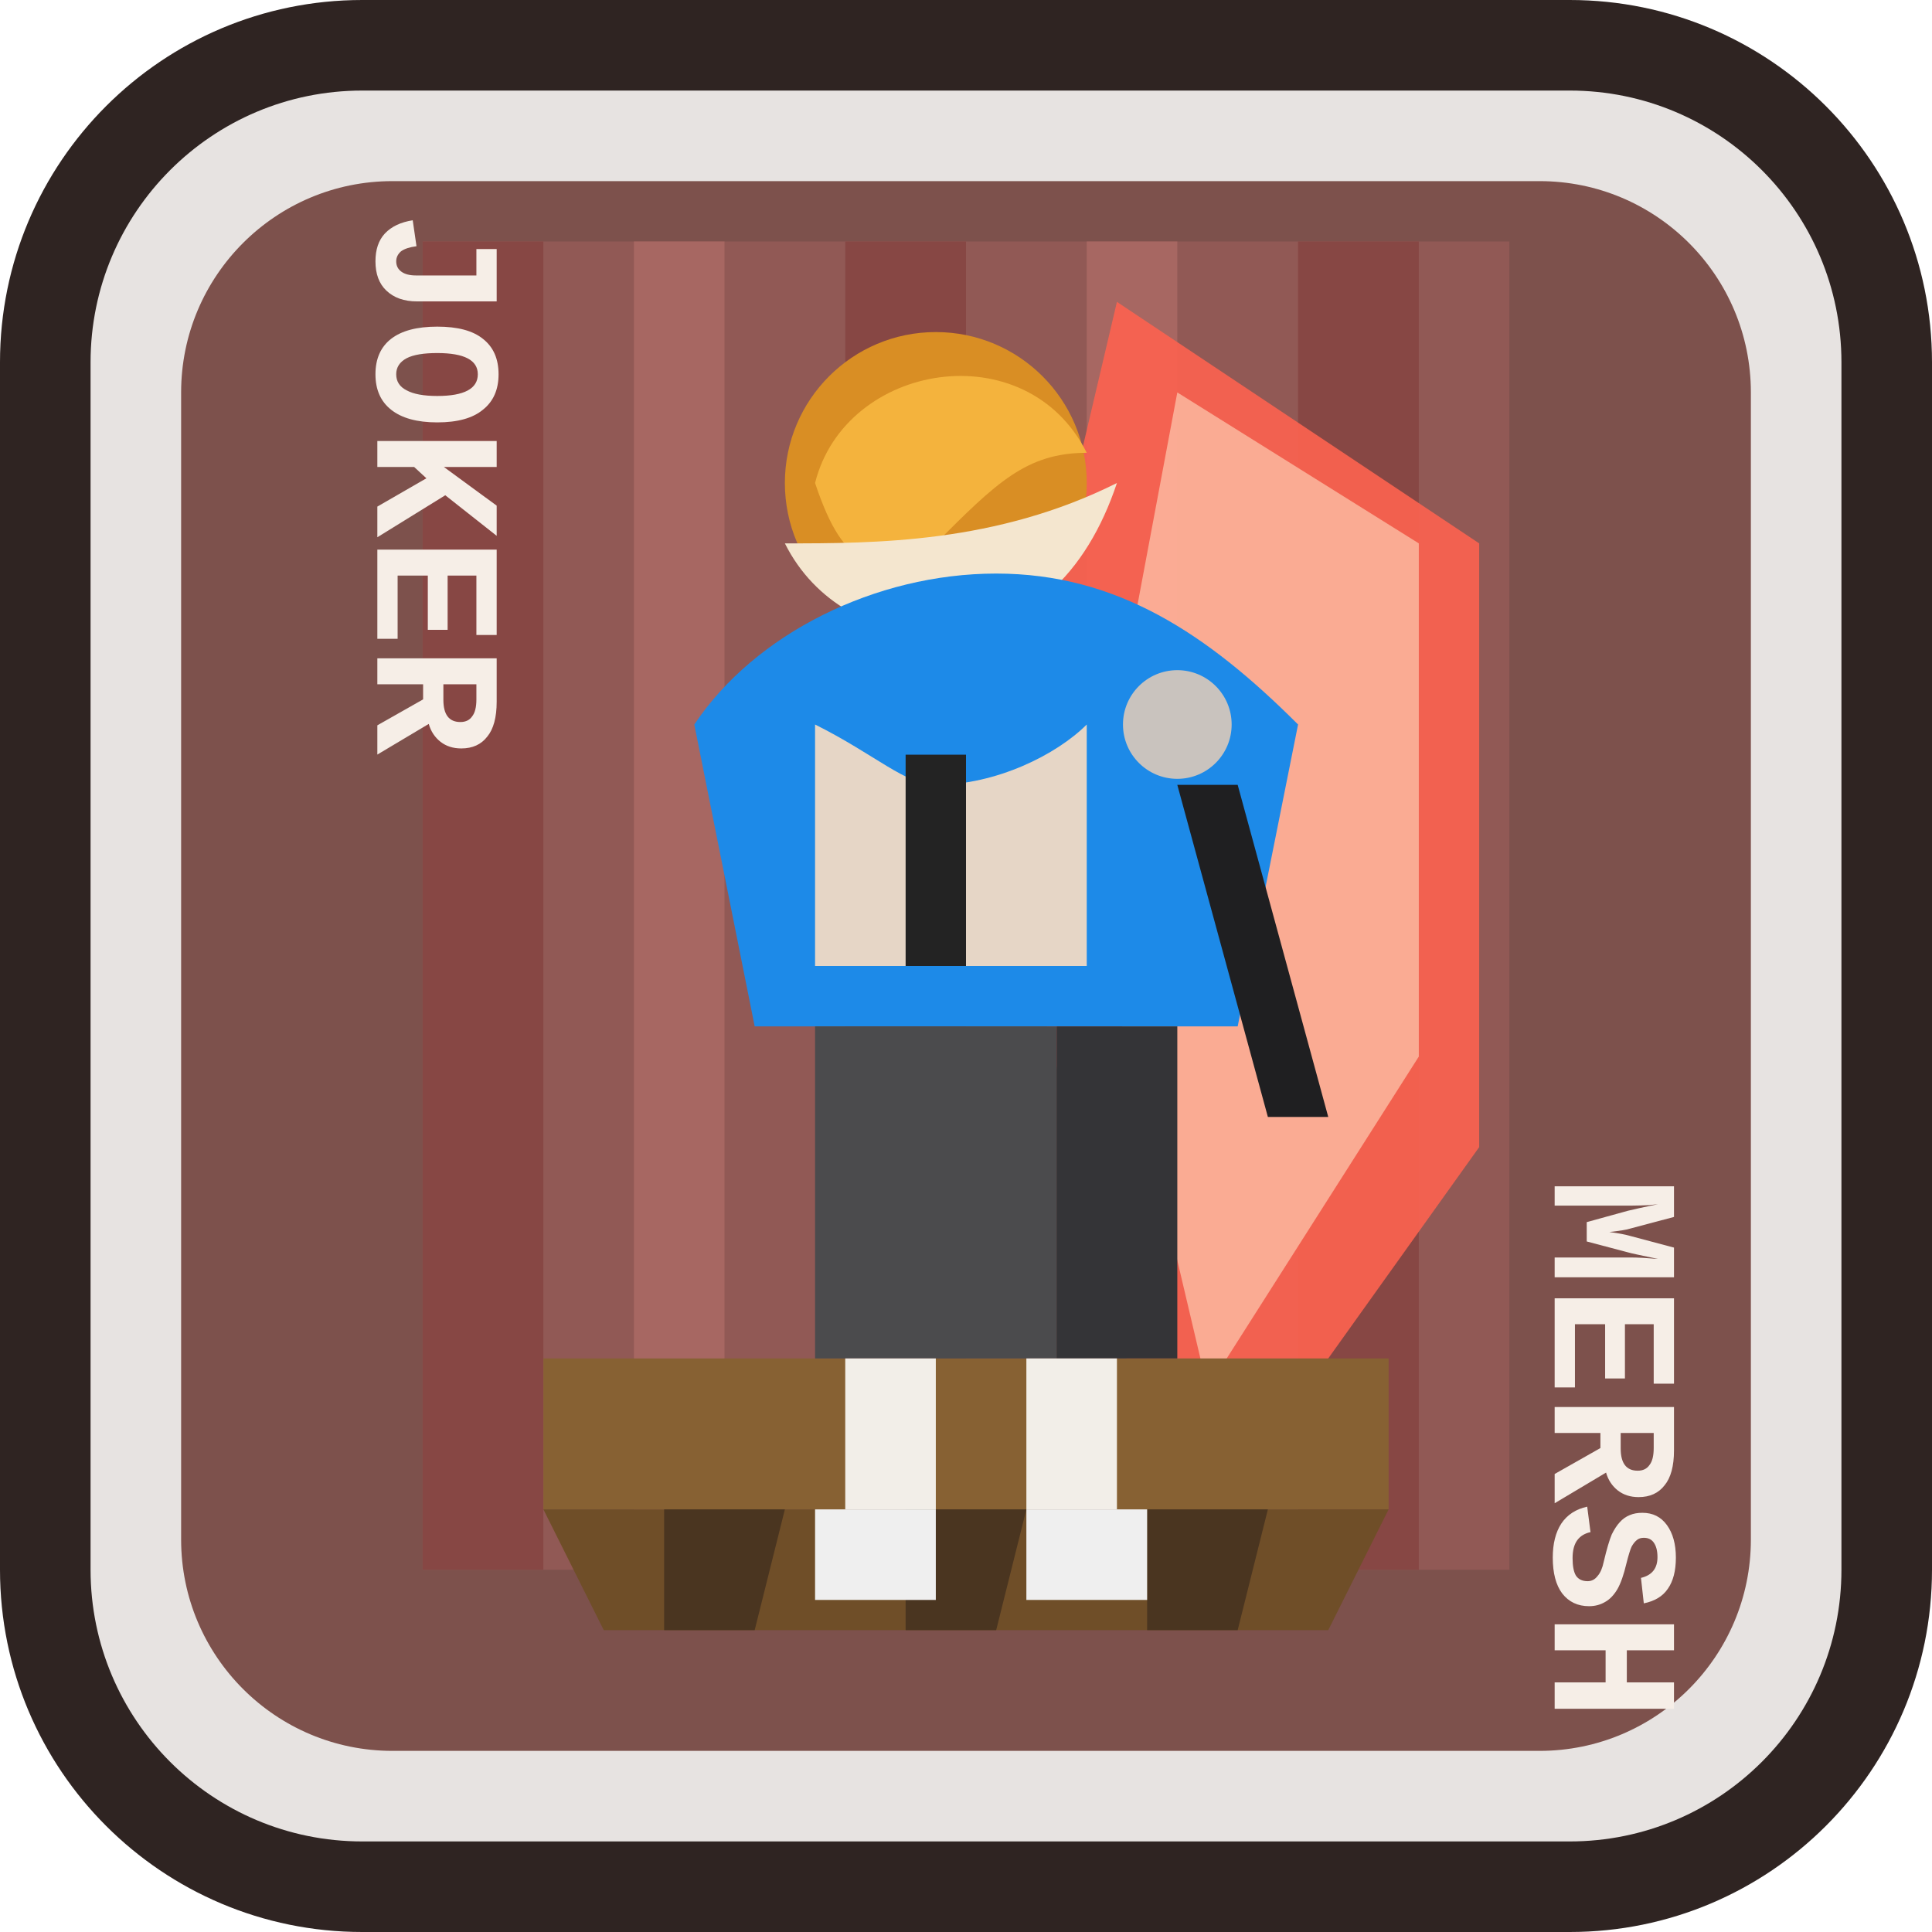
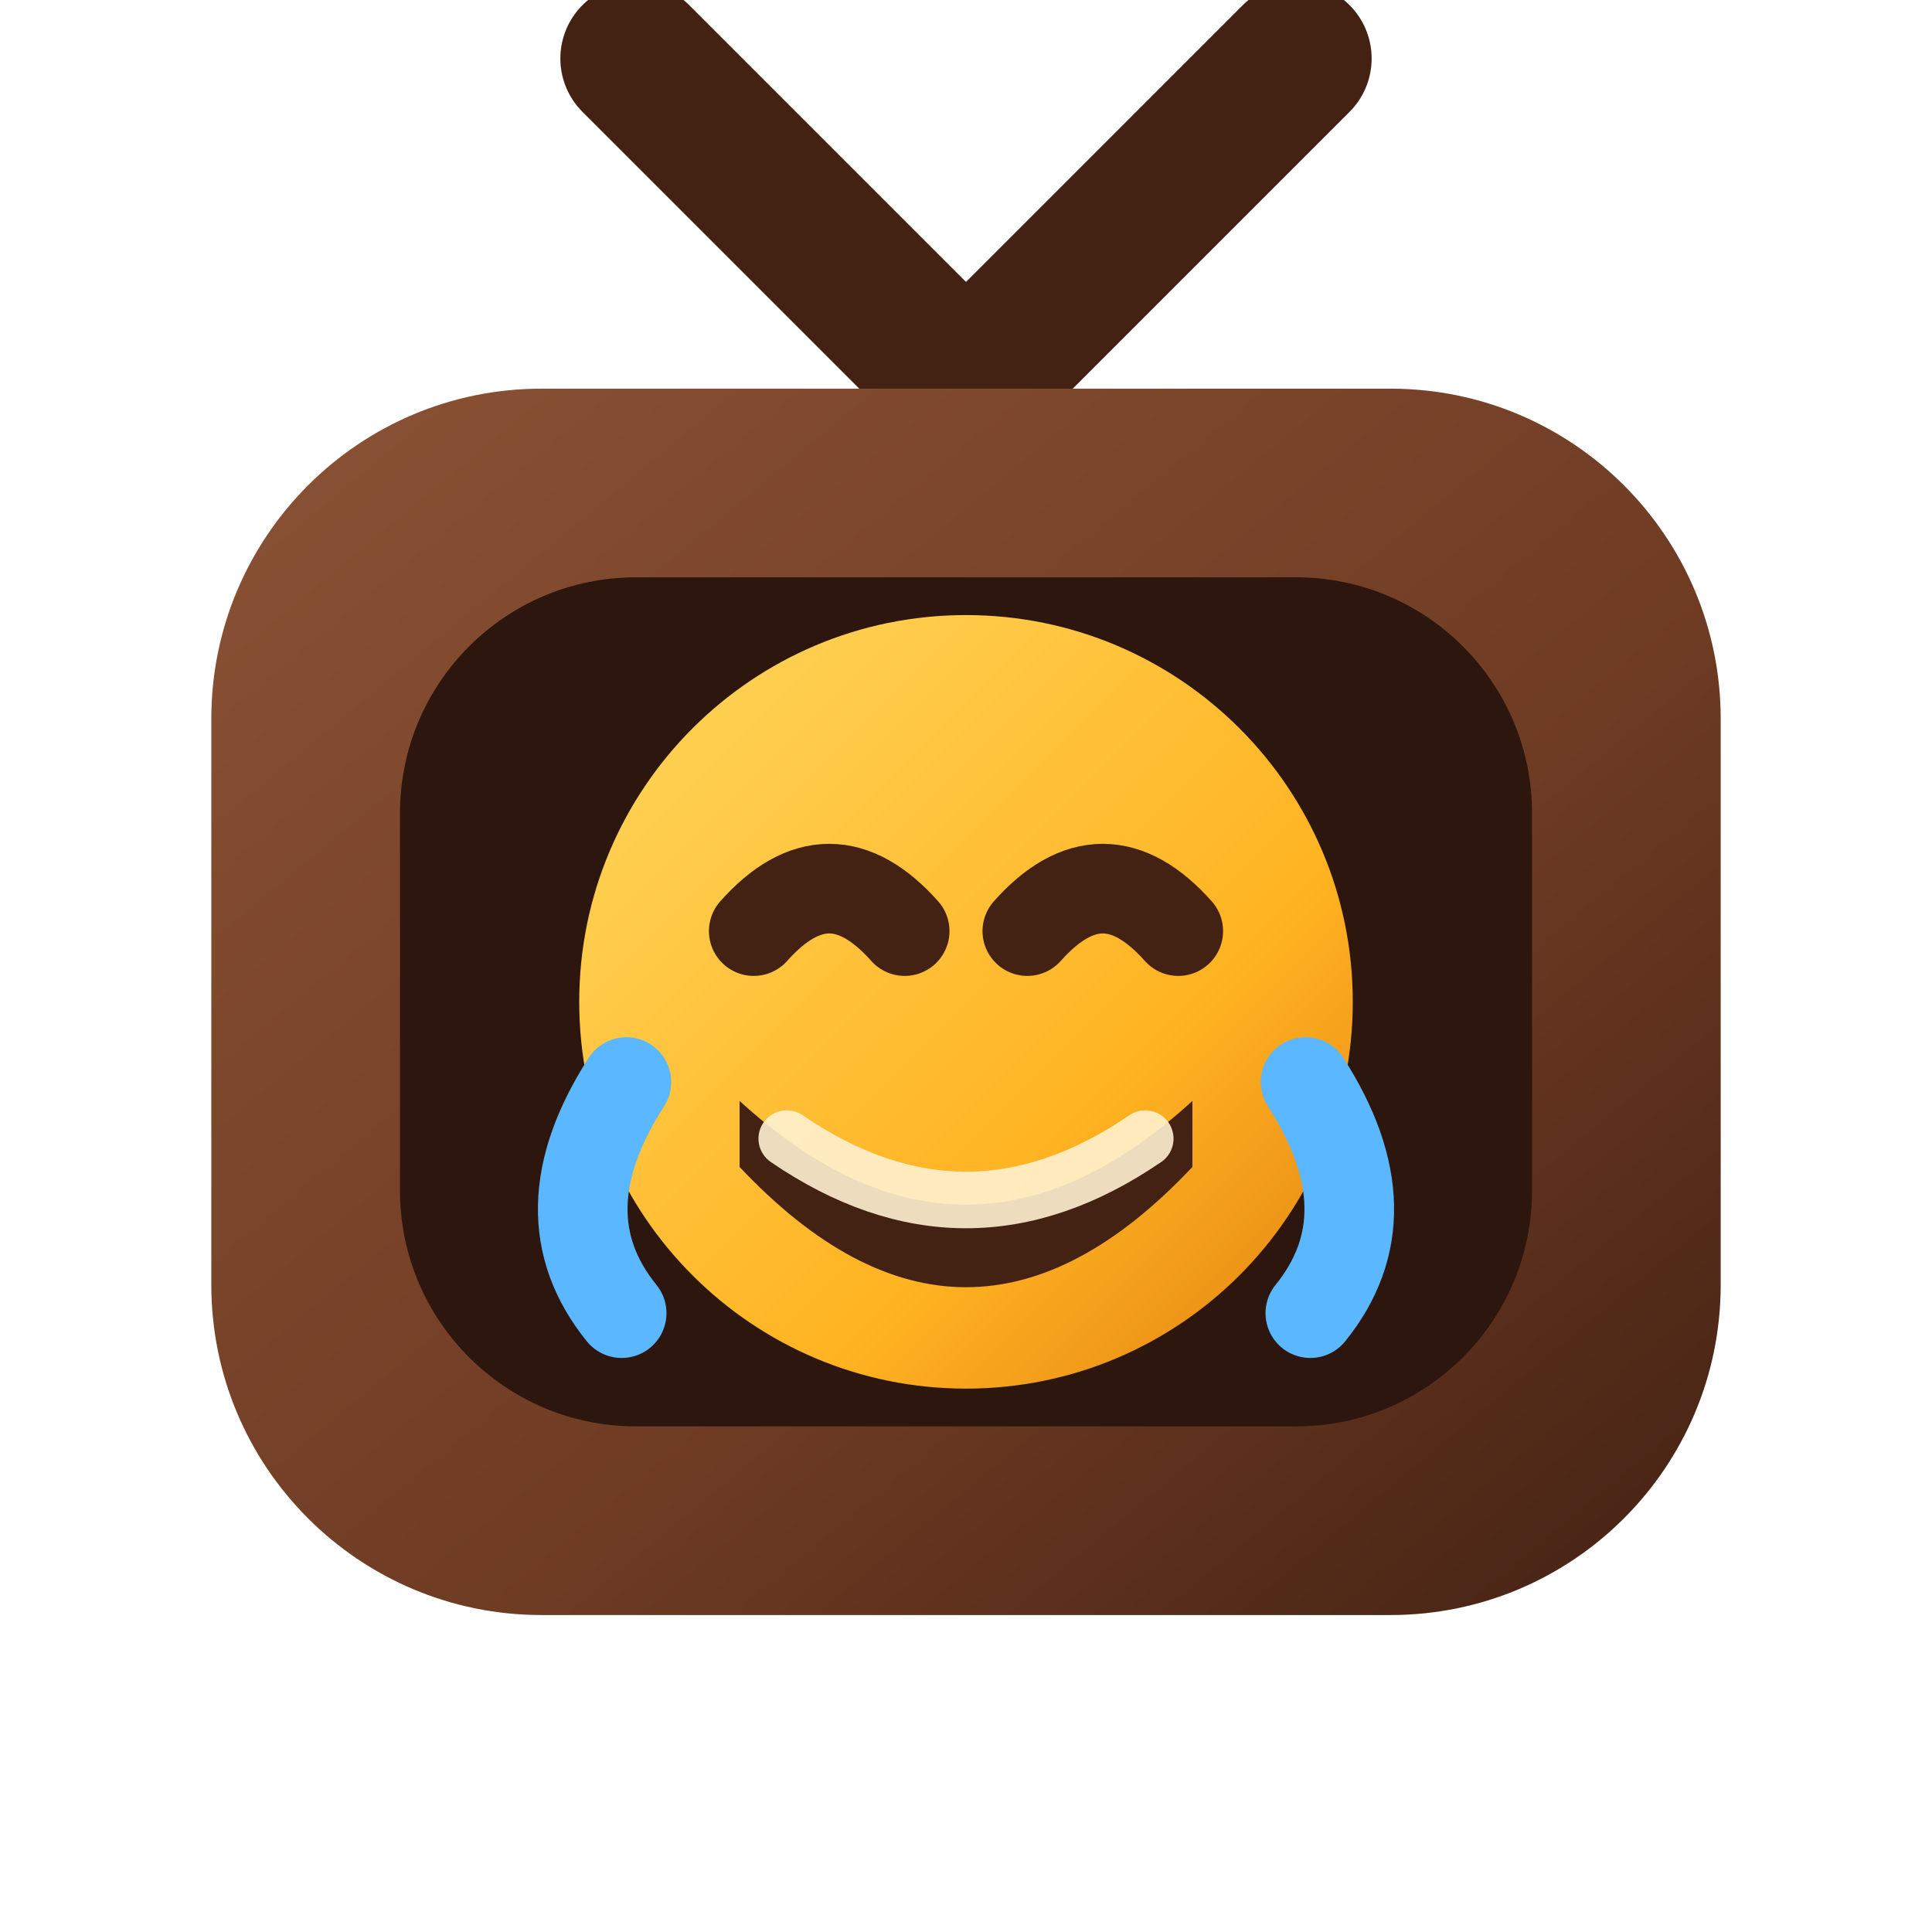
<svg xmlns="http://www.w3.org/2000/svg" viewBox="0 0 64 64" role="img" aria-labelledby="title desc">
-   <rect width="64" height="64" rx="12" fill="#2f2422" />
-   <rect x="3" y="3" width="58" height="58" rx="9" fill="#e7e3e1" />
-   <rect x="6" y="6" width="52" height="52" rx="7" fill="#7d514c" />
-   <rect x="14" y="8" width="36" height="44" fill="#915955" />
-   <rect x="14" y="8" width="4" height="44" fill="#874744" />
-   <rect x="21" y="8" width="3" height="44" fill="#a76762" />
-   <rect x="28" y="8" width="4" height="44" fill="#874744" />
-   <rect x="36" y="8" width="3" height="44" fill="#a76762" />
-   <rect x="43" y="8" width="4" height="44" fill="#874744" />
-   <path d="M37 10 49 18 49 38 39 52 33 27z" fill="#fb624f" opacity=".92" />
-   <path d="M39 13 47 18 47 35 40 46 36 29z" fill="#ffd8bd" opacity=".62" />
-   <rect x="18" y="45" width="28" height="5" fill="#876133" />
-   <path d="M18 50h28l-2 4H20z" fill="#6f4e28" />
-   <path d="M22 50h4l-1 4h-3zm8 0h4l-1 4h-3zm8 0h4l-1 4h-3z" fill="#4a3520" />
-   <circle cx="31" cy="16" r="5" fill="#d98e24" />
-   <path d="M27 16c1-4 7-5 9-1-2 0-3 1-5 3-2 1-3 1-4-2z" fill="#f4b33d" />
-   <path d="M26 18c1 2 3 3 5 3 3 0 5-2 6-5-4 2-8 2-11 2z" fill="#f4e6cf" />
-   <path d="M23 24c2-3 6-5 10-5 4 0 7 2 10 5l-2 10H25z" fill="#1d8ae8" />
-   <path d="M27 24c2 1 3 2 4 2 2 0 4-1 5-2v8h-9z" fill="#e6d6c6" />
-   <rect x="30" y="25" width="2" height="7" fill="#232323" />
-   <path d="M27 34h8v11h-8z" fill="#4b4b4d" />
-   <path d="M35 34h4v11h-4z" fill="#343437" />
-   <path d="M39 26h2l3 11h-2z" fill="#1f1f21" />
-   <circle cx="39" cy="24" r="1.8" fill="#c9c3be" />
-   <rect x="28" y="45" width="3" height="5" fill="#f2eee8" />
-   <rect x="34" y="45" width="3" height="5" fill="#f2eee8" />
-   <rect x="27" y="50" width="4" height="3" fill="#efefef" />
-   <rect x="34" y="50" width="4" height="3" fill="#efefef" />
-   <g fill="#f6eee7" font-family="'Courier New', monospace" font-size="6" font-weight="700">
-     <text x="12.5" y="16" text-anchor="middle" transform="rotate(90 12.5 16)">JOKER</text>
-     <text x="51.5" y="48" text-anchor="middle" transform="rotate(90 51.5 48)">MERSH</text>
+   <defs>
+     <linearGradient id="tv" x1="0" y1="0" x2="1" y2="1">
+       <stop offset="0" stop-color="#8b5235" />
+       <stop offset="0.6" stop-color="#6e3b23" />
+       <stop offset="1" stop-color="#432113" />
+     </linearGradient>
+     <linearGradient id="screen" x1="0" y1="0" x2="1" y2="1">
+       <stop offset="0" stop-color="#ffd85f" />
+       <stop offset="0.65" stop-color="#ffb321" />
+       <stop offset="1" stop-color="#e27f12" />
+     </linearGradient>
+   </defs>
+   <g transform="translate(-18 -15.25) scale(1.5625)">
+     <path d="M25 11 32 18 39 11" fill="none" stroke="#432113" stroke-width="3.2" stroke-linecap="round" />
+     <rect x="16" y="18" width="32" height="26" rx="7" fill="url(#tv)" />
+     <rect x="20" y="22" width="24" height="18" rx="5" fill="#2c160d" />
+     <circle cx="32" cy="31" r="8.2" fill="url(#screen)" />
+     <path d="M27.5 29.5q1.6-1.8 3.2 0" fill="none" stroke="#432113" stroke-width="1.9" stroke-linecap="round" />
+     <path d="M33.3 29.5q1.6-1.8 3.2 0" fill="none" stroke="#432113" stroke-width="1.9" stroke-linecap="round" />
+     <path d="M27.2 33.1q4.8 4.4 9.6 0v1.4q-4.8 5.1-9.6 0z" fill="#432113" />
+     <path d="M28.2 33.9q3.8 2.6 7.6 0" fill="none" stroke="#fff1cf" stroke-width="1.2" stroke-linecap="round" opacity="0.9" />
+     <path d="M24.8 32.7q-1.8 2.8-.1 4.9" fill="none" stroke="#5bb7ff" stroke-width="1.9" stroke-linecap="round" />
+     <path d="M39.2 32.7q1.8 2.8.1 4.9" fill="none" stroke="#5bb7ff" stroke-width="1.9" stroke-linecap="round" />
  </g>
</svg>
